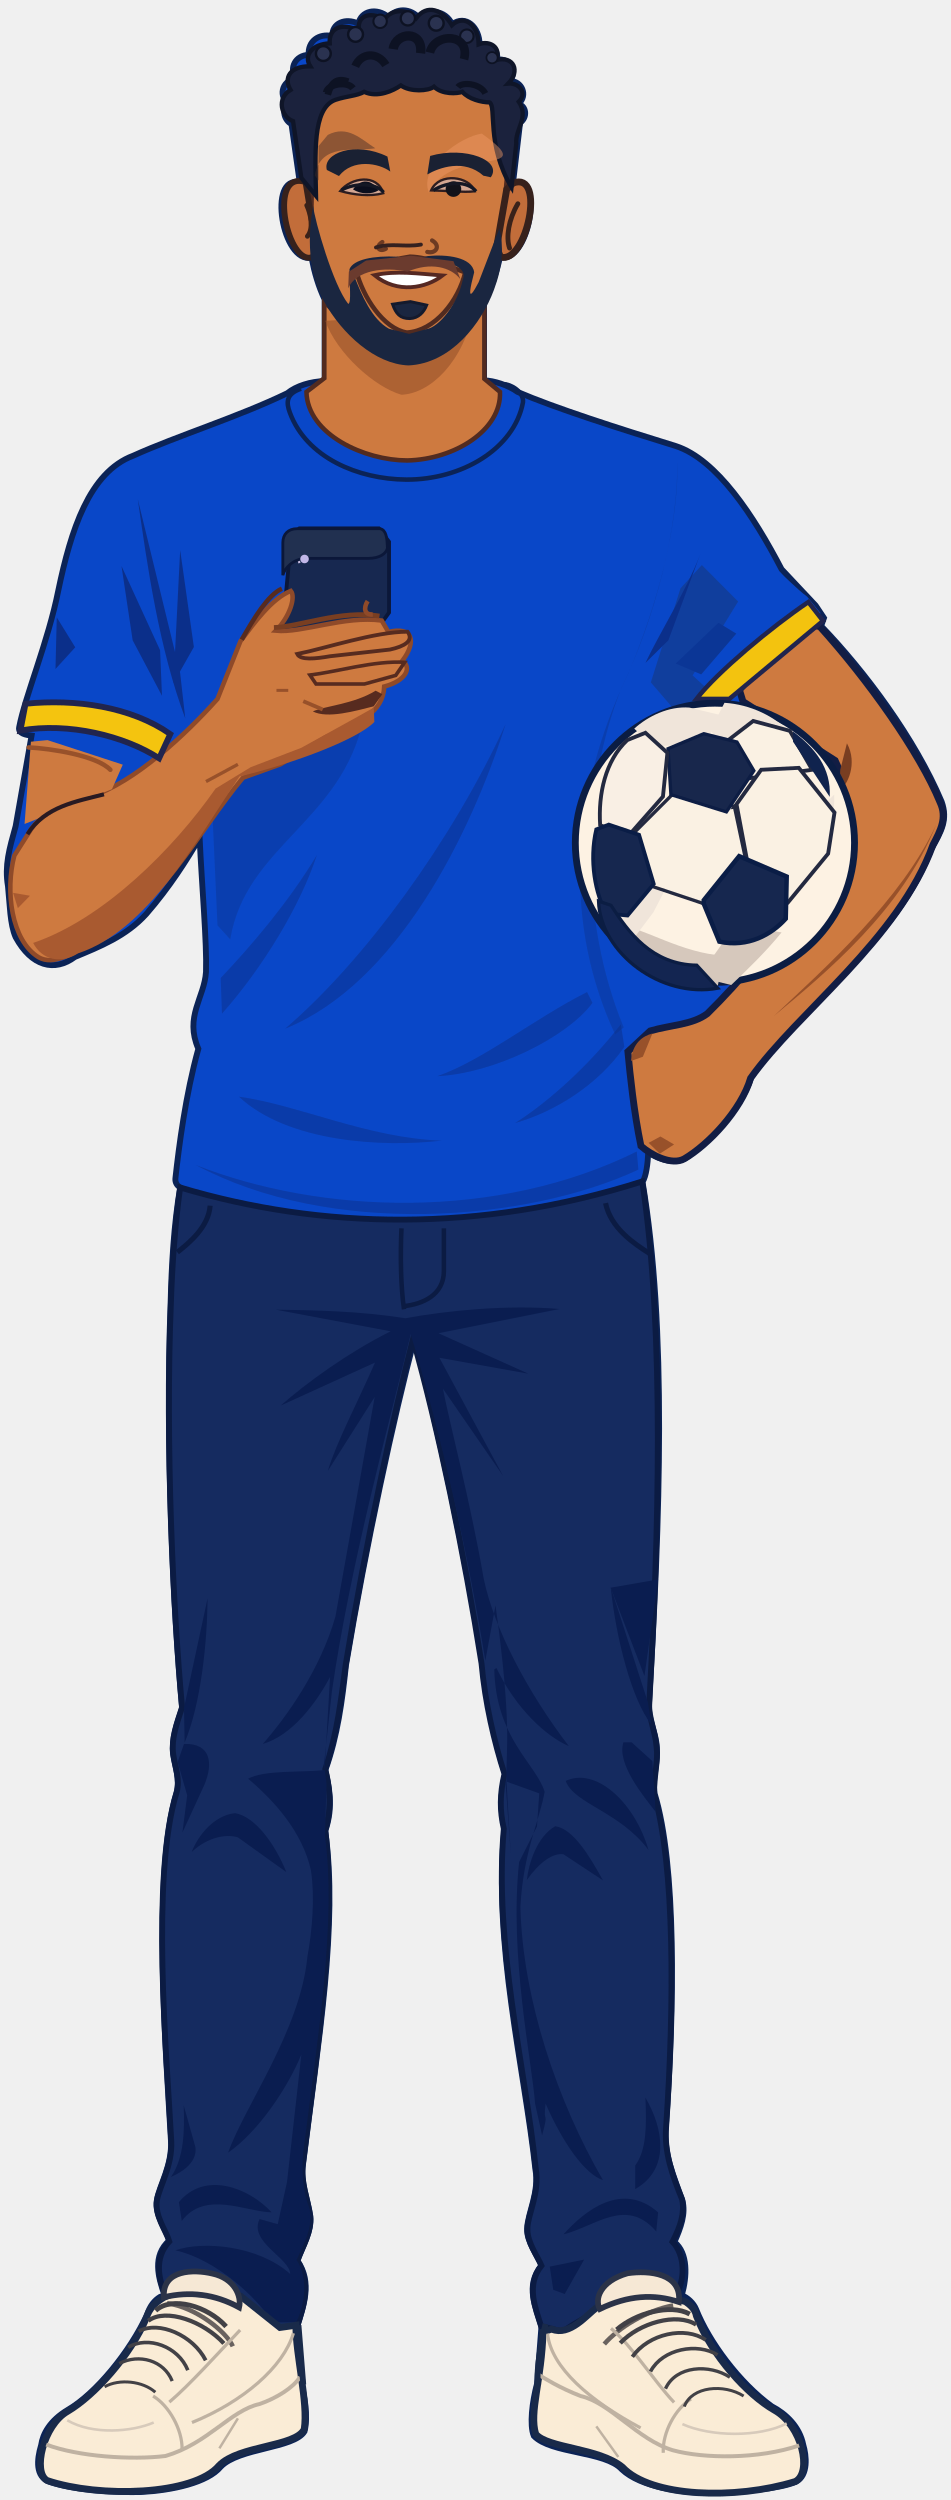
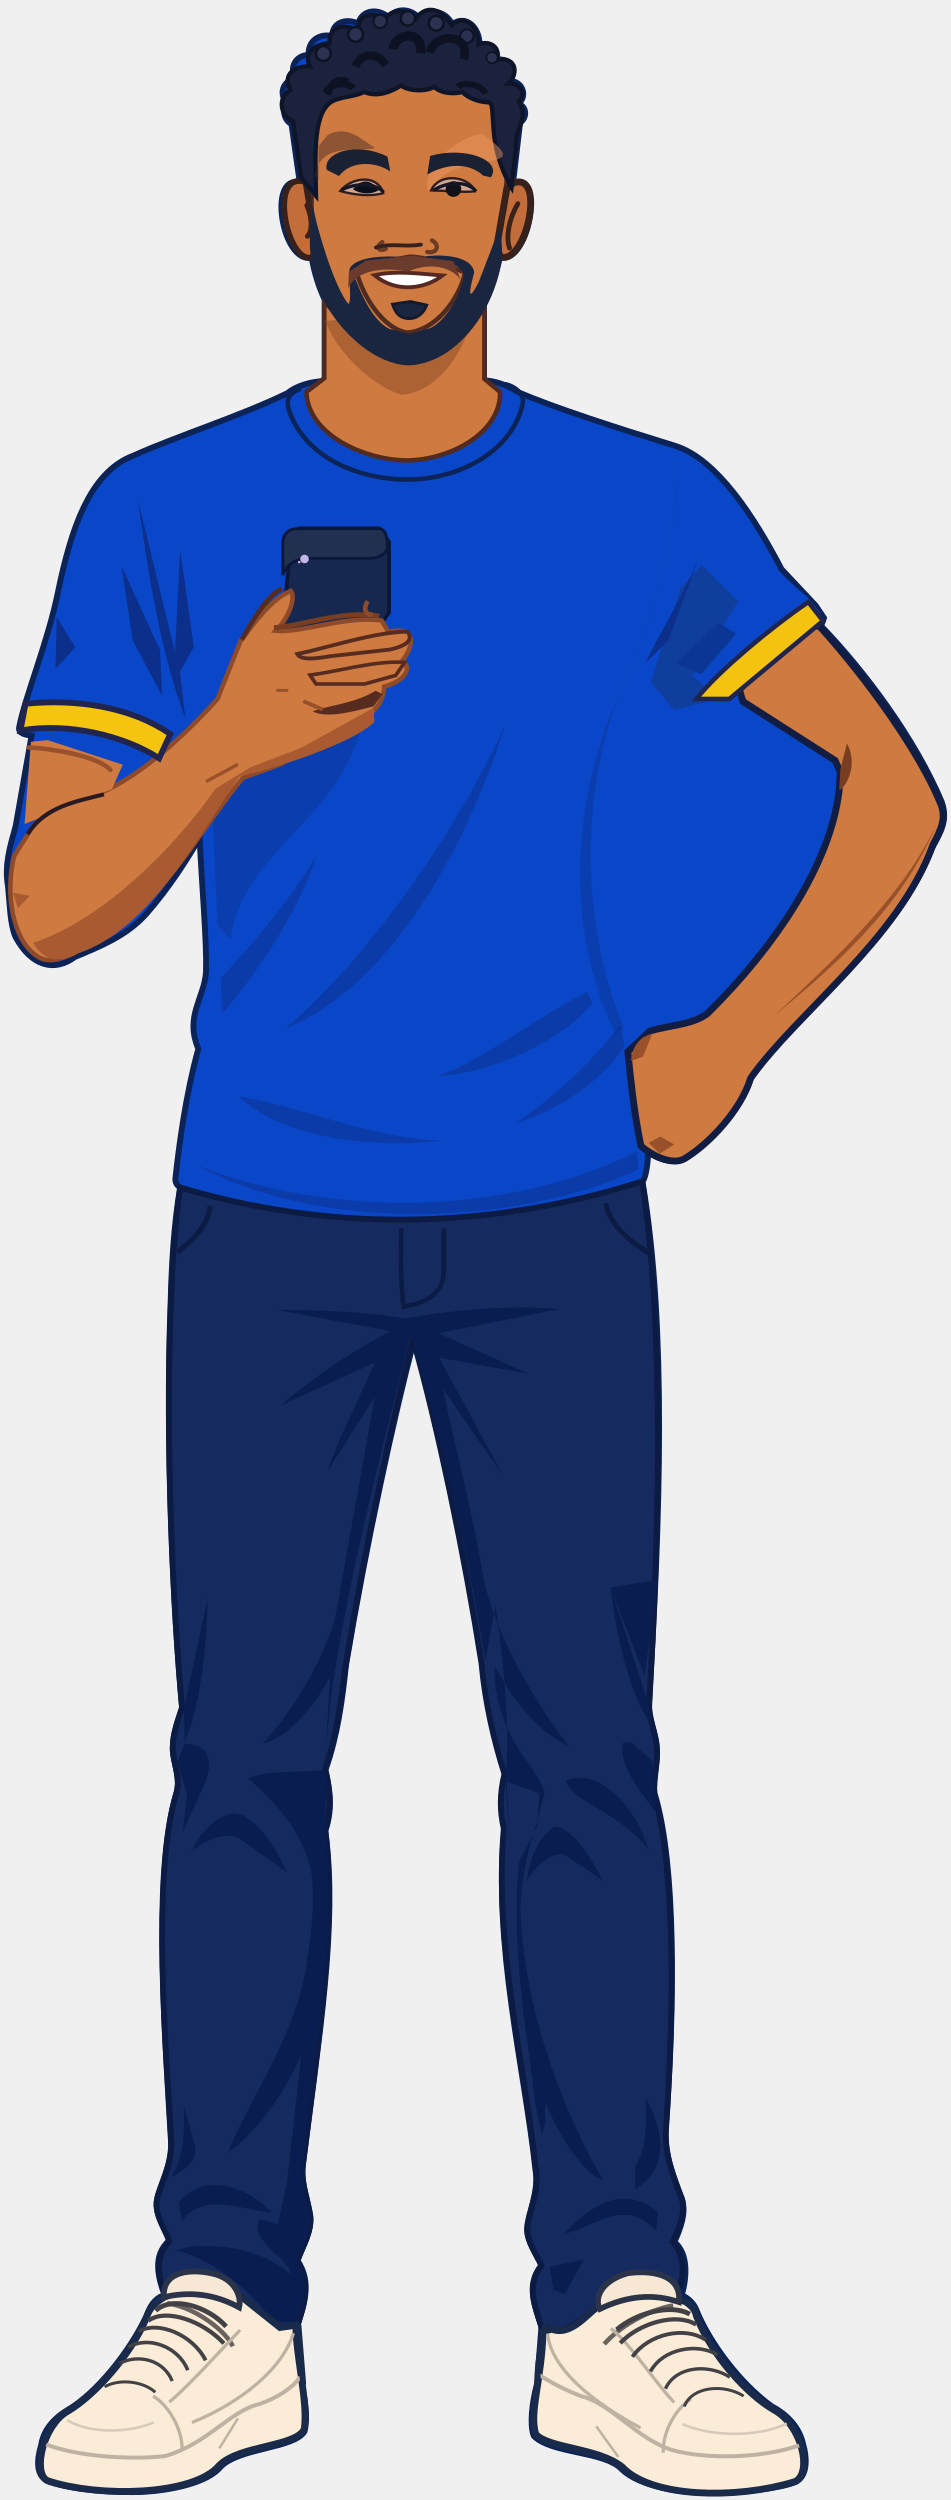
<svg xmlns="http://www.w3.org/2000/svg" width="298" height="784" fill="none" viewBox="25.1 0.8 29.8 78.4">
  <path d="m50.85 20.43 0.09-0.25-0.26-0.39-1.07-1.14c-0.87-1.67-2.03-3.44-3.31-3.86-1.85-0.57-3.81-1.2-4.97-1.7-0.29-0.21-0.75-0.36-1.05-0.36v-2.52c0.23-0.41 0.4-0.87 0.5-1.35 0.87 0.26 1.44-2.55 0.41-2.34l0.22-1.87c0.24-0.17 0.2-0.52-0.05-0.59 0.31-0.27 0.1-0.73-0.27-0.72 0.25-0.32 0-0.73-0.4-0.67 0.05-0.34-0.26-0.54-0.55-0.47 0-0.56-0.44-0.95-0.86-0.64-0.22-0.46-0.75-0.49-1.02-0.18-0.29-0.34-0.74-0.33-0.97-0.04-0.38-0.32-0.87-0.2-0.95 0.2-0.41-0.19-0.83-0.02-0.82 0.39-0.42-0.09-0.77 0.16-0.74 0.59-0.42 0.01-0.62 0.42-0.41 0.73-0.46 0.1-0.54 0.6-0.2 0.82-0.28 0.14-0.14 0.52 0.07 0.62l0.26 1.83c-1.02-0.25-0.55 2.56 0.37 2.36 0.09 0.47 0.22 0.91 0.41 1.31v2.56c-0.43 0.01-0.89 0.15-1.17 0.38-1.5 0.73-3.46 1.34-4.83 1.96-1.39 0.52-1.96 2.36-2.35 4.22-0.32 1.61-1.05 3.34-1.23 4.3-0.04 0.2 0.23 0.24 0.39 0.26l-0.5 2.84c-0.2 0.72-0.35 1.23-0.24 1.88 0.06 0.57 0.06 1.19 0.24 1.6 0.5 0.92 1.22 1.1 1.86 0.62 0.77-0.32 1.61-0.65 2.24-1.35 0.73-0.84 1.26-1.68 1.67-2.38 0.07 1.51 0.23 3.28 0.2 4.2-0.05 0.81-0.68 1.4-0.24 2.41-0.4 1.44-0.61 3.07-0.72 4.07-0.01 0.12 0.05 0.22 0.15 0.28-0.2 1.17-0.27 2.44-0.3 3.63-0.17 4.4 0.08 9.66 0.36 12.7-0.17 0.52-0.34 0.97-0.28 1.45 0.06 0.41 0.22 0.79 0.11 1.2-0.78 2.52-0.33 8.22-0.18 10.9 0.05 0.77-0.37 1.43-0.44 1.87-0.08 0.46 0.29 0.93 0.39 1.27-0.54 0.48-0.35 1.15-0.15 1.72l-0.14 0.05c-0.18 0.11-0.32 0.29-0.4 0.54-0.55 1.2-1.63 2.5-2.49 3-0.57 0.34-0.79 0.76-0.84 1.11-0.14 0.47-0.18 0.99 0.26 1.15 0.81 0.28 2.16 0.34 2.87 0.32 0.99-0.05 2.1-0.3 2.5-0.79 0.57-0.6 2.3-0.57 2.63-1.11 0.12-0.47 0-1.16-0.12-1.53l-0.11-1.77c0.2-0.64 0.48-1.37 0.01-2.05 0.15-0.46 0.45-0.9 0.4-1.39-0.07-0.54-0.31-1.07-0.23-1.62 0.48-3.89 1.11-7.54 0.7-10.47 0.27-0.78 0.11-1.43 0-1.9 0.39-1.09 0.53-2.18 0.65-3.3 0.63-3.78 1.51-7.82 2.14-10.21 0.73 2.63 1.61 6.86 2.16 10.21 0.12 1.18 0.38 2.44 0.69 3.42-0.14 0.61-0.16 1.11-0.02 1.7-0.37 3.64 0.62 7.47 0.97 10.69 0.13 0.71-0.24 1.36-0.26 1.86-0.02 0.4 0.32 0.83 0.45 1.15-0.52 0.65-0.18 1.3 0 1.92l-0.14 1.8c-0.15 0.56-0.24 1.29-0.1 1.63 0.55 0.57 2.23 0.47 2.76 1.05 0.59 0.56 1.89 0.74 2.78 0.74 0.93-0.04 2.12-0.11 2.68-0.35 0.4-0.2 0.33-0.83 0.23-1.16-0.11-0.56-0.53-0.97-0.99-1.21-1.02-0.74-1.97-2.03-2.37-3.04-0.08-0.2-0.27-0.37-0.45-0.44 0.17-0.59 0.2-1.32-0.23-1.67 0.2-0.45 0.36-0.89 0.25-1.3-0.25-0.72-0.59-1.44-0.52-2.29 0.28-3.76 0.33-8.25-0.35-10.47-0.07-0.54 0.11-1.01 0.07-1.44-0.02-0.47-0.28-0.91-0.25-1.34 0.35-5.83 0.57-11.82-0.2-16.4 0.12-0.2 0.16-0.57 0.18-0.93 0.37 0.25 0.86 0.38 1.22 0.15 0.92-0.69 1.72-1.6 2.02-2.53 1.65-2.28 4.57-4.31 5.62-7.1 0.34-0.6 0.54-0.95 0.34-1.52-0.84-1.99-2.41-4.09-3.78-5.51z" fill="#0947C8" stroke="#0B2356" stroke-width=".184" />
  <path d="m46.34 15.09c0.09 2.1-0.64 4.69-1.54 6.84-1.89 3.91-1.99 7.92-0.41 11.31l0.27-0.22c-1.39-3.38-1.34-7.48-0.06-10.67 1.02-2.11 1.79-4.95 1.74-7.26z" fill="#0B3696" opacity=".5" />
  <path d="m40.96 23.5c-1.69 3.68-4.45 7.45-6.92 9.56 3.51-1.41 5.83-6.11 6.92-9.56z" fill="#0B2F8A" opacity=".5" />
  <path d="m35.04 27.61c-0.88 1.47-2.06 2.85-3.02 3.86l0.04 1.12c1.26-1.42 2.45-3.36 2.98-4.98z" fill="#0B2F8A" opacity=".5" />
  <path d="m43.51 31.91c-1.65 0.83-3.28 2.15-4.7 2.64 1.78-0.08 4.09-1.23 4.87-2.3l-0.17-0.34z" fill="#0B2F8A" opacity=".5" />
  <path d="m44.57 32.92c-1 1.29-2.26 2.43-3.32 3.1 1.25-0.35 2.62-1.21 3.43-2.39l-0.11-0.71z" fill="#0B2F8A" opacity=".5" />
  <path d="m32.59 35.19c1.52 1.43 4.5 1.6 6.37 1.38-2.34-0.08-4.45-1.11-6.37-1.38z" fill="#0B2F8A" opacity=".5" />
  <path d="m31.23 37.33c4.22 2.27 10.38 1.79 13.89 0.15l-0.05-0.57c-4.39 2.18-9.91 1.97-13.84 0.42z" fill="#0B2F8A" opacity=".5" />
  <path d="m36.51 23.29c-0.66 3.27-3.7 4.02-4.19 6.97l-0.4-0.44-0.18-3.98 0.98-0.95 3.79-1.6z" fill="#0B3696" opacity=".5" />
  <path d="m30.75 38.04c-0.16 1.15-0.25 2.41-0.29 3.62-0.18 4.39 0.07 9.63 0.35 12.68-0.17 0.52-0.34 0.98-0.28 1.46 0.06 0.41 0.22 0.79 0.11 1.2-0.82 2.67-0.31 8.27-0.17 10.92 0.05 0.79-0.38 1.46-0.45 1.89-0.07 0.48 0.28 0.93 0.39 1.28-0.49 0.52-0.33 1.2-0.13 1.65l0.19 0.32c0.71-0.49 2.89 0.45 3.33 0.82l0.62-0.12c0.2-0.64 0.45-1.35 0-2.07 0.18-0.44 0.46-0.93 0.41-1.4-0.09-0.55-0.31-1.07-0.23-1.64 0.5-3.96 1.05-7.51 0.7-10.46 0.24-0.77 0.11-1.45 0-1.91 0.37-1.09 0.5-2.19 0.64-3.27 0.64-3.88 1.51-7.86 2.11-10.22 0.77 2.69 1.62 6.79 2.15 10.17 0.11 1.23 0.4 2.48 0.72 3.47-0.15 0.64-0.15 1.15-0.02 1.72-0.32 3.59 0.67 7.49 1 10.64 0.14 0.78-0.26 1.46-0.26 1.91-0.01 0.42 0.31 0.84 0.44 1.15-0.5 0.62-0.18 1.35-0.01 1.9l0.68 0.17c0.87-0.65 2.53-1.28 3.5-1.07 0.37-0.55 0.33-1.34-0.06-1.75 0.25-0.48 0.39-0.9 0.3-1.33-0.3-0.74-0.57-1.48-0.5-2.28 0.26-3.83 0.28-8.17-0.38-10.44-0.01-0.56 0.14-1.03 0.08-1.47-0.04-0.48-0.25-0.93-0.23-1.33 0.29-5.17 0.5-11.6-0.22-16.4-5.09 1.62-10.07 1.51-14.49 0.19z" fill="#152B60" stroke="#0B1B43" stroke-width=".184" />
  <path d="m31.69 38.61c-0.05 0.67-0.66 1.17-1.03 1.46" stroke="#0B1B43" stroke-width=".16" />
  <path d="m44.09 38.53c0.16 0.78 0.89 1.27 1.38 1.58" stroke="#0B1B43" stroke-width=".16" />
  <path d="m37.69 39.32c-0.04 0.9-0.02 1.85 0.08 2.54" stroke="#0B1B43" stroke-width=".143" />
  <path d="m39.02 39.32v1.34c0 0.76-0.68 1.04-1.25 1.1" stroke="#0B1B43" stroke-width=".143" />
  <path d="m33.74 41.87 3.61 0.68c-1.33 0.66-2.67 1.64-3.45 2.33l2.96-1.35c-0.55 1.26-1.23 2.54-1.48 3.4l1.47-2.32-1.23 6.88c-0.47 1.66-1.53 3.15-2.28 4 0.91-0.26 1.67-1.27 2.11-2.1l-0.17 2.92c-0.76 0.08-1.88-0.01-2.4 0.27 0.83 0.7 1.7 1.67 1.97 2.87 0.13 0.85 0.04 1.9-0.11 2.71-0.22 2.3-1.94 4.64-2.49 6.15 0.95-0.66 1.87-2.03 2.3-3.08l-0.45 4-0.29 1.32-0.57-0.16c-0.35 0.72 0.95 1.22 0.96 1.72-1.01-0.9-2.75-1.04-3.6-0.74 1.29 0.29 2.59 1.51 3.06 2.28l0.13-0.02h0.59c0.3-0.57 0.38-1.42 0.02-1.96 0.25-0.54 0.52-1.05 0.41-1.59-0.23-0.61-0.25-1.18-0.2-1.8 0.48-3.76 1.04-7.29 0.68-9.89l0.05-1.65-0.08-0.61 0.25-2.3c0.58-3.99 1.79-8.38 2.47-11.19 1 3.3 1.82 7.02 2.34 10.24l0.32-1.74c0.52 3.79 0.33 4.47 0.34 5.45l0.14 2.39-0.17-2.32 1.06 0.38-0.07 1.04-0.56 1.11c-0.32 2.91 0.41 6.32 0.5 7.58l0.22 1c0.23-0.87 0.02-0.28 0.11-1 0.55 1.25 1.23 2.21 1.8 2.4-1.42-2.45-2.52-5.67-2.59-8.57 0.09-1.73 0.6-2.7 0.76-3.61-0.27-0.88-1.53-1.67-1.58-3.84l0.07-0.04c0.6 1.26 1.55 2.14 2.27 2.45-1.31-1.71-2.35-3.71-2.67-5.25-0.42-2.43-1.07-4.87-1.28-5.96l1.89 2.74-2-3.71 2.79 0.5-2.82-1.27 3.8-0.76c-1.64-0.14-3.54 0.05-4.84 0.29-1.46-0.23-2.84-0.25-4.07-0.27z" fill="#0A1D50" />
  <path d="m31.61 50.92-0.74 3.44 0.02 1.09c0.51-1.21 0.71-3.14 0.72-4.53z" fill="#0A1D50" />
  <path d="m30.87 55.49c0.85-0.03 0.92 0.62 0.64 1.28l-0.69 1.5 0.15-1.17-0.3-1.04 0.2-0.57z" fill="#0A1D50" />
  <path d="m30.86 66.82 0.37 1.32c0.06 0.48-0.44 0.79-0.77 0.93 0.42-0.6 0.43-1.49 0.4-2.25z" fill="#0A1D50" />
  <path d="m30.71 69.86c0.8-0.98 2.18-0.47 2.91 0.32-0.83-0.02-2.09-0.7-2.82 0.27l-0.09-0.59z" fill="#0A1D50" />
  <path d="m45.34 66.58c0.04 0.93 0.03 1.65-0.32 2.13v0.74c1.09-0.62 0.9-1.88 0.32-2.87z" fill="#0A1D50" />
  <path d="m45.74 70.18c-1.13-0.99-2.3-0.06-2.97 0.69 0.98-0.24 1.97-1.19 2.91-0.09l0.06-0.6z" fill="#0A1D50" />
  <path d="m42.34 71.88 1.08-0.22-0.61 1.08-0.36-0.13-0.11-0.73z" fill="#0A1D50" />
  <path d="m45.74 50.33-1.49 0.26 1.06 2.77 0.43-3.03z" fill="#0A1D50" />
  <path d="m44.25 50.56c0.17 1.66 0.68 3.57 1.27 4.31l-0.1-0.68-1.17-3.63z" fill="#0A1D50" />
  <path d="m44.65 55.44c-0.22 0.67 0.64 1.7 1.01 2.18l-0.1-1.59-0.65-0.59h-0.26z" fill="#0A1D50" />
  <path d="m42.84 56.65c0.26 0.72 1.7 0.96 2.6 2.17-0.45-1.54-1.68-2.61-2.6-2.17z" fill="#0A1D50" />
  <path d="m42.51 58.07c-0.57 0.33-0.83 1.16-0.89 1.69 0.4-0.57 0.83-0.86 1.15-0.81l1.24 0.82c-0.42-0.76-0.93-1.62-1.5-1.7z" fill="#0A1D50" />
  <path d="m32.47 57.66c-0.66 0.07-1.16 0.7-1.36 1.22 0.51-0.48 1.1-0.57 1.45-0.46l1.52 1.09c-0.37-0.92-1-1.75-1.61-1.85z" fill="#0A1D50" />
  <path d="m30.25 72.84c-0.28 0.17-0.48 0.36-0.56 0.65-0.5 1.18-1.62 2.43-2.47 2.93-0.76 0.43-1.11 1.91-0.64 2.17 1.63 0.55 4.6 0.47 5.39-0.47 0.62-0.64 2.4-0.58 2.67-1.14 0.13-0.85-0.27-2.32-0.26-3.26l-0.5 0.07-1.23-0.98-2.03-0.12-0.37 0.15z" fill="#FAECD6" stroke="#192A4A" stroke-width=".215" />
  <path d="m26.55 77.46c0.99 0.38 2.69 0.49 3.74 0.36 1.33-0.39 2.04-1.43 2.95-1.63 0.52-0.18 1.06-0.51 1.27-0.85" stroke="#BFB2A2" stroke-width=".125" />
  <path d="m30.81 77.61c0.01-0.62-0.41-1.37-0.91-1.67" stroke="#BFB2A2" stroke-width=".102" />
  <path d="m32.56 76.64-0.58 0.94" stroke="#BFB2A2" stroke-width=".078" />
  <path d="m34.3 73.97c-0.31 1.06-1.58 2.15-3.18 2.8" stroke="#BFB2A2" stroke-width=".102" />
  <path d="m30.34 73.03c0.92 0.13 1.87 0.91 2.06 1.35" stroke="#69625F" stroke-width=".143" />
  <path d="m32.63 73.87c-0.66 0.69-1.57 1.71-2.22 2.26" stroke="#BFB2A2" stroke-width=".102" />
  <path d="m30.24 72.84c-0.06-0.87 0.94-0.88 1.52-0.74 0.7 0.15 0.92 0.71 0.84 1.06-0.77-0.42-1.55-0.51-2.36-0.32z" fill="#F6E8D5" stroke="#2B3348" stroke-width=".18" />
  <path d="m29.98 73.26c0.51-0.47 1.64-0.14 2.21 0.5" stroke="#424146" stroke-width=".152" />
  <path d="m29.75 73.58c0.56-0.42 1.75 0.03 2.37 0.71" stroke="#424146" stroke-width=".133" />
  <path d="m29.45 73.91c0.63-0.35 1.71 0.13 2.1 0.91" stroke="#424146" stroke-width=".121" />
  <path d="m29.12 74.41c0.62-0.37 1.57-0.03 1.87 0.72" stroke="#424146" stroke-width=".113" />
  <path d="m28.84 74.92c0.62-0.32 1.4-0.1 1.66 0.55" stroke="#424146" stroke-width=".105" />
  <path d="m28.38 75.65c0.46-0.26 1.2-0.18 1.59 0.17" stroke="#424146" stroke-width=".094" />
  <path d="m27.21 76.7c0.8 0.47 2.04 0.36 2.71 0.07" stroke="#D7CABB" stroke-width=".082" />
  <path d="m46.6 72.98c0.16 0.12 0.3 0.23 0.34 0.45 0.48 1.25 1.6 2.47 2.44 2.95 0.87 0.48 1.2 1.96 0.66 2.24-1.88 0.58-4.53 0.5-5.42-0.45-0.74-0.61-2.35-0.59-2.72-1.04-0.21-0.68 0.19-1.7 0.23-3.2l0.27-0.09c0.57 0.24 1.11-0.46 1.42-0.68l1.44-0.57 1.34 0.39z" fill="#FAECD6" stroke="#192A4A" stroke-width=".215" />
  <path d="m50.16 77.49c-1.26 0.43-2.97 0.42-3.96 0.15-1.11-0.33-1.96-1.49-2.89-1.7-0.67-0.26-1.14-0.56-1.34-0.68" stroke="#BFB2A2" stroke-width=".125" />
  <path d="m45.9 77.72c-0.03-0.65 0.39-1.39 0.87-1.69" stroke="#BFB2A2" stroke-width=".102" />
  <path d="m43.8 76.89 0.69 0.96" stroke="#BFB2A2" stroke-width=".078" />
  <path d="m42.27 73.98c0.11 1.07 1.33 2.11 2.92 2.96" stroke="#BFB2A2" stroke-width=".102" />
  <path d="m46.21 73.1c-0.83 0.15-1.72 0.7-2.16 1.21" stroke="#69625F" stroke-width=".143" />
  <path d="m44.26 73.82c0.64 0.52 1.34 1.64 1.98 2.32" stroke="#BFB2A2" stroke-width=".102" />
  <path d="m46.39 72.99c0.1-0.9-0.93-1-1.61-0.9-0.87 0.25-1.04 0.82-0.87 1.12 0.89-0.43 1.69-0.48 2.48-0.22z" fill="#F6E8D5" stroke="#2B3348" stroke-width=".18" />
  <path d="m46.73 73.37c-0.61-0.34-1.71-0.02-2.29 0.49" stroke="#424146" stroke-width=".152" />
  <path d="m46.93 73.7c-0.61-0.39-1.79-0.05-2.38 0.58" stroke="#424146" stroke-width=".133" />
  <path d="m47.23 74.18c-0.64-0.44-1.79-0.2-2.3 0.53" stroke="#424146" stroke-width=".121" />
  <path d="m47.6 74.65c-0.62-0.39-1.72-0.2-2.1 0.52" stroke="#424146" stroke-width=".113" />
  <path d="m47.99 75.35c-0.64-0.42-1.69-0.37-2.02 0.36" stroke="#424146" stroke-width=".105" />
  <path d="m48.42 75.94c-0.61-0.39-1.63-0.31-1.86 0.33" stroke="#424146" stroke-width=".094" />
  <path d="m49.77 76.8c-0.86 0.44-2.38 0.42-3.27 0.02" stroke="#D7CABB" stroke-width=".082" />
  <path d="m50.81 20.45c1.5 1.66 3.12 3.93 3.77 5.51 0.23 0.49 0.01 0.89-0.22 1.33-1.07 2.96-4.25 5.25-5.72 7.32-0.3 1.01-1.33 2.09-2.08 2.53-0.39 0.22-1.03-0.11-1.36-0.4-0.22-1.06-0.34-2.22-0.41-2.96l0.7-0.65c0.65-0.19 1.32-0.19 1.79-0.54 2.16-2.13 3.85-4.69 4.13-6.96l0.04-0.62-0.16-0.36-2.89-1.85-0.11-0.36 1.27-1.6 0.95-0.45 0.3 0.06z" fill="#CE7A40" stroke="#121D44" stroke-width=".215" />
  <path d="m54.46 26.66c-1.08 2.69-3.44 4.63-5.1 6.01 1.6-1.5 4.02-3.66 5.1-6.01z" fill="#98512A" />
  <path d="m51.66 24.11c0.35 0.63 0.01 1.35-0.24 1.47l0.03-0.64 0.21-0.83z" fill="#793E21" />
  <path d="m44.89 34.07c0.04-0.56 0.37-0.78 0.67-0.86l-0.3 0.73-0.37 0.13z" fill="#98512A" />
  <path d="m45.44 36.64 0.37-0.2 0.43 0.25-0.45 0.29-0.35-0.34z" fill="#98512A" />
  <path d="m46.25 23.06-0.74-0.86 0.93-2.95 0.67-0.73 1.79 1.8-1.79 1.49 0.43 0.94-1.29 0.31z" fill="#103E9D" />
  <path d="m50.41 19.51c-0.73-0.54-1.27-1.52-1.87-0.32l-1.72 2.79 0.79 0.73 3.09-2.33 0.13-0.36-0.42-0.51z" fill="#0947C8" />
  <path d="m50.45 19.68c-1.17 0.79-2.86 2.2-3.51 3.04h1.03l2.94-2.45-0.46-0.59z" fill="#F3C30F" stroke="#21254E" stroke-width=".143" />
-   <circle cx="47.52" cy="27.23" r="4.378" fill="#FDF2E3" stroke="#0B1D43" stroke-width=".215" />
-   <path d="m47.82 22.84-0.45 0.88 1.37 1.18 1.15-0.07 0.1-0.94c-0.56-0.64-1.38-1-2.17-1.05z" fill="#F0E5DA" />
-   <path d="m51.26 25.72-1.12 1.09-0.35 1.31h0.65c0.54-0.71 0.85-1.48 0.82-2.4z" fill="#F0E5DA" />
-   <path d="m49.61 30.04-0.7-0.11-1.12 0.4-0.78 1.11 1.02 0.25c0.52-0.49 1.14-1.1 1.58-1.65z" fill="#D6C8BC" />
-   <path d="m44.35 29.74c-0.16 0.37 0.09 0.76 0.54 1.1 0.67 0.72 1.73 1.06 2.72 0.87l0.2-0.94c-1.32-0.07-2.49-0.86-3.46-1.03z" fill="#D6C8BC" />
-   <path d="m44.99 23.65 0.6 0.56 1.62-0.1 0.47-0.89-0.96-0.23c-0.65-0.05-1.3 0.27-1.73 0.66z" fill="#F0E5DA" />
-   <path d="m43.67 27.49 1.41-0.51 1.08 1.33-0.57 1.1-0.58 0.77-0.63-0.32c-0.5-0.84-0.79-1.58-0.71-2.37z" fill="#F0E5DA" />
-   <path d="m46.15 25.75-1.18 1.18 0.56 1.66 1.76 0.59 1.25-1.16-0.41-1.93-1.75-0.43-0.23 0.09z" fill="#FAF1E3" stroke="#232940" stroke-width=".105" />
-   <path d="m48.3 24.68 0.26 0.53 2.01-0.27-0.7-1.22-1.15-0.31-0.82 0.63 0.4 0.64z" fill="#FAF1E3" stroke="#232940" stroke-width=".121" />
-   <path d="m48.21 26.09 0.38 2.02 1.23 0.98 1.25-1.52 0.2-1.29-1.12-1.4-1.18 0.06-0.83 1.16 0.07-0.01z" fill="#FAF1E3" stroke="#232940" stroke-width=".121" />
-   <path d="m47.17 23.81-1.12 0.47 0.09 1.44 1.74 0.54 0.86-1.29-0.53-0.9-1.04-0.26z" fill="#18274C" stroke="#0D1D44" stroke-width=".105" />
-   <path d="m44.77 24.01c-0.69 0.65-0.91 1.69-0.85 2.66l0.8 0.44 1.17-1.33 0.14-1.37-0.69-0.63-0.57 0.23z" fill="#F9EFE4" stroke="#232940" stroke-width=".121" />
-   <path d="m43.8 26.81c-0.23 0.98-0.03 2.03 0.32 2.64l0.66 0.06 0.82-0.99-0.46-1.54-0.95-0.32-0.39 0.15z" fill="#16274F" stroke="#0A1D46" stroke-width=".121" />
-   <path d="m47.17 29.14 0.49 1.19c0.9 0.19 1.63-0.22 2.08-0.72l0.03-1.32-1.49-0.64-1.11 1.38v0.11z" fill="#16274F" stroke="#0A1D46" stroke-width=".143" />
-   <path d="m43.87 29.06c0.06 1.63 1.97 3.06 3.74 2.73l-0.66-0.72c-1.41-0.02-2.15-1.04-2.69-1.88l-0.39-0.13z" fill="#132551" stroke="#0B1D43" stroke-width=".105" />
-   <path d="m49.97 24.06 0.49 0.73 0.66 1c0.05-0.91-0.47-1.54-1.15-2.05v0.32z" fill="#10234E" />
  <path d="m35.27 10.25v2.41l-0.56 0.43c0.03 1.34 1.83 2.15 3.16 2.15 1.48-0.03 2.96-0.95 2.91-2.15l-0.49-0.41v-2.41c-1.35 1.86-3.24 1.94-5.02-0.02z" fill="#CE7A40" stroke="#522B20" stroke-width=".143" />
  <path d="m35.3 10.86c0.36 1.02 1.55 2.08 2.39 2.32 0.89-0.04 1.95-0.99 2.3-2.77-1.25 0.43-3.12 0.35-4.69 0.45z" fill="#98512A" opacity=".6" />
  <path d="m37.86 2.17c-2.45 0.01-3.02 1.48-2.95 2.98l-0.03 1.44c-0.02 0.89-0.05 1.97 0.13 2.75 0.48 1.19 1.69 2.7 2.9 2.75 1.29-0.03 2.32-1.35 2.69-2.51 0.24-0.99 0.3-2.19 0.4-3.24 0.29-2.76-0.57-4.18-3.14-4.17z" fill="#CE7A40" stroke="#522B20" stroke-width=".143" />
  <path d="m34.68 6.51c-1.17-0.39-0.6 2.48 0.15 2.37l0.23-0.08-0.38-2.29z" fill="#C26D3A" stroke="#37211C" stroke-width=".184" />
  <path d="m41.19 6.54c1.06-0.39 0.41 2.57-0.39 2.32l-0.13-0.29 0.32-1.83 0.2-0.2z" fill="#C26D3A" stroke="#37211C" stroke-width=".215" />
  <path d="m34.72 7.24c0.13 0.28 0.22 0.74 0.02 0.97" stroke="#3A221A" stroke-linecap="round" stroke-width=".152" />
  <path d="m41.34 7.19c-0.29 0.49-0.38 1.05-0.26 1.39" stroke="#3A221A" stroke-linecap="round" stroke-width=".152" />
  <path d="m36.27 9.29c0.21 0.82 0.85 1.82 1.59 1.94 0.87-0.05 1.62-0.99 1.83-1.89-0.57-0.19-1.1-0.47-1.73-0.49-0.69 0.11-1.16 0.27-1.69 0.44z" fill="#CE7A40" stroke="#522B20" stroke-width=".143" />
  <path d="m36.84 9.43c0.72 0.59 1.62 0.41 2.14 0.01-0.78-0.06-1.45-0.16-2.14-0.01z" fill="#fff" stroke="#552822" stroke-width=".121" />
  <path d="m37.41 10.34c0.11 0.3 0.23 0.45 0.54 0.45 0.28-0.01 0.45-0.21 0.53-0.42l-0.51-0.11-0.56 0.08z" fill="#1A2640" stroke="#141A2D" stroke-width=".094" />
  <path d="m40.76 7.96-0.65 1.69c-0.12 0.23-0.44 0.83-0.14-0.31-0.06-0.48-0.88-0.57-1.46-0.51l-0.48 0.14-0.46-0.12c-0.76-0.04-1.39 0.09-1.51 0.39-0.01 0.44 0.07 1.07-0.04 1.09-0.47-0.58-1.05-2.61-1.1-3.07-0.23 1.22-0.06 2.31 0.35 3.01 0.56 1 1.59 1.95 2.64 1.99 1.33-0.06 2.29-1.31 2.68-2.37 0.28-0.74 0.31-1.38 0.17-1.93zm-1.15 1.62c-0.15 0.74-0.74 1.48-1.13 1.54l-0.55 0.15-0.63-0.16c-0.54-0.29-0.86-1.07-1.08-1.62-0.06-0.29 0.33-0.36 0.77-0.34l1.04-0.14c0.86-0.08 1.78 0.06 1.58 0.57z" fill="#1A2640" />
  <path d="m41.37 3.99c0.28-0.27 0.01-0.6-0.33-0.57 0.38-0.39 0.18-0.87-0.37-0.74 0.15-0.41-0.22-0.62-0.56-0.49 0-0.58-0.44-0.97-0.84-0.6-0.3-0.5-0.78-0.67-1.12-0.22-0.31-0.31-0.79-0.28-0.99 0.04-0.48-0.28-0.88-0.1-0.8 0.35-0.57-0.27-0.95-0.07-0.92 0.4-0.54 0.02-0.83 0.37-0.61 0.72-0.65-0.01-0.84 0.37-0.62 0.74-0.44 0.26-0.3 0.84 0.08 0.98l0.26 1.78 0.46 0.56c-0.02-1.26-0.13-2.75 0.61-3.01 0.36-0.12 0.67-0.12 0.9-0.25 0.42 0.2 0.92-0.04 1.15-0.2 0.3 0.21 0.86 0.18 1.04 0.04 0.26 0.25 0.73 0.22 0.89 0.16 0.2 0.23 0.6 0.33 0.85 0.33 0.23 0.12-0.11 1.33 0.69 2.66l0.15-1.36c-0.04-0.47 0.41-0.82 0.08-1.32z" fill="#1B223D" stroke="#0F1528" stroke-width=".137" />
  <circle cx="35.24" cy="2.479" r=".233" fill="#2A3250" stroke="#0D1223" stroke-width=".078" />
  <circle cx="36.25" cy="1.878" r=".233" fill="#2A3250" stroke="#0D1223" stroke-width=".078" />
  <circle cx="37.02" cy="1.468" r=".211" fill="#2A3250" stroke="#0D1223" stroke-width=".066" />
  <circle cx="37.89" cy="1.375" r=".224" fill="#2A3250" stroke="#0D1223" stroke-width=".073" />
  <circle cx="38.78" cy="1.528" r=".233" fill="#2A3250" stroke="#0D1223" stroke-width=".078" />
  <circle cx="39.74" cy="1.935" r=".211" fill="#2A3250" stroke="#0D1223" stroke-width=".066" />
  <circle cx="40.53" cy="2.609" r=".176" fill="#2A3250" stroke="#0D1223" stroke-width=".056" />
  <path d="m35.38 3.77c0.1-0.39 0.29-0.54 0.64-0.41" stroke="#0D1223" stroke-width=".207" />
  <path d="m36.24 2.88c0.19-0.44 0.71-0.46 0.96-0.04" stroke="#0D1223" stroke-width=".258" />
  <path d="m37.43 2.34c0.08-0.54 0.95-0.61 0.86 0.13" stroke="#0D1223" stroke-width=".293" />
  <path d="m38.58 2.45c0.15-0.64 1.29-0.62 1.07 0.21" stroke="#0D1223" stroke-width=".273" />
  <path d="m35.33 3.7c0.05-0.27 0.66-0.37 0.84-0.13" stroke="#0D1223" stroke-width=".211" />
  <path d="m39.46 3.53c0.13-0.17 0.7-0.12 0.86 0.2" stroke="#0D1223" stroke-width=".195" />
  <path d="m35.38 5.03c0.62-0.32 1.04 0.13 1.49 0.42-0.67 0.11-1.71-0.18-1.9 0.85l0.12 0.16v-1.08l0.29-0.35z" fill="#3F2827" fill-opacity=".45" />
  <path d="m40.21 4.99c-0.66 0.09-1.99 1.02-1.66 1.85 0.73-1.52 3.6-0.46 1.66-1.85z" fill="#F09966" fill-opacity=".45" />
  <path d="m35.73 6.32c0.43-0.55 1.25-0.41 1.61-0.14l-0.09-0.47c-1.01-0.5-2.05-0.1-1.9 0.42l0.38 0.19z" fill="#1A2133" />
  <path d="m40.26 6.31c-0.61-0.54-1.39-0.25-1.76-0.04l0.09-0.58c1.11-0.32 2.28 0.15 1.9 0.67l-0.23-0.05z" fill="#1A2133" />
  <path d="m35.77 6.79c0.42 0.12 0.93 0.18 1.35 0.07-0.19-0.63-1.02-0.49-1.35-0.07z" fill="#D3A692" stroke="#2D1D20" stroke-width=".074" />
  <path d="m36.17 6.74c0.25 0.16 0.59 0.16 0.8 0.03-0.21-0.35-0.56-0.38-0.8-0.03z" fill="#0B0E1D" />
  <path d="m39.99 6.8c-0.37 0.04-0.88-0.02-1.37-0.03 0.26-0.58 1.21-0.44 1.37 0.03z" fill="#D3A692" stroke="#2D1D20" stroke-width=".074" />
  <circle cx="39.32" cy="6.729" r=".245" fill="#11121A" />
  <path d="m35.81 6.76c0.44-0.24 1.08-0.22 1.32 0.07" stroke="#141724" stroke-width=".105" />
  <path d="m38.69 6.77c0.47-0.3 1.08-0.29 1.34 0.03" stroke="#141724" stroke-width=".105" />
  <path d="m37.09 8.39c-0.24 0.15-0.1 0.33 0.11 0.21" stroke="#6D3A22" stroke-linecap="round" stroke-width=".133" />
  <path d="m38.65 8.34c0.28 0.16 0.13 0.43-0.15 0.36" stroke="#6D3A22" stroke-linecap="round" stroke-width=".133" />
  <path d="m36.89 8.56c0.49-0.15 0.9 0 1.41-0.09" stroke="#342120" stroke-linecap="round" stroke-width=".121" />
  <path d="m36.02 9.84c0.25-0.57 1.13-0.68 1.86-0.52 0.72-0.31 1.36-0.15 1.66 0.24l-0.22-0.57-1.33-0.17-1.41 0.15-0.54 0.35-0.02 0.52z" fill="#6B3B2E" />
  <path d="m34.49 17.37-0.25 0.24-0.27 2.84 0.22 0.41 2.75-0.35 0.36-0.5v-2.22l-0.32-0.42h-2.49z" fill="#172850" stroke="#0B1739" stroke-width=".121" />
  <circle cx="34.72" cy="18.01" r=".103" fill="#7D8DB9" />
  <path d="m34.39 18.04 0.1 0.42" stroke="#C7BCE0" stroke-width=".07" />
  <path d="m37.07 20.26c-1.17-0.16-2.5 0.4-3.32 0.32 0.44-0.44 0.63-1.06 0.47-1.25-0.61 0.25-1.15 1.01-1.58 1.58l-0.72 1.81c-1.02 1.14-2.6 2.61-3.97 3.06-0.76 0.16-1.6 0.53-1.93 1.11l-0.47 0.74c-0.29 1.1-0.1 2.66 0.76 3.19 0.48 0.27 1.06-0.13 1.55-0.38 2.18-1 3.45-3.56 4.86-5.25l1.17-0.42 1.44-0.86c1-0.39 1.79-0.77 1.82-1.58 0.67-0.18 0.88-0.58 0.57-0.81 0.46-0.61 0.32-1.09-0.44-0.9l-0.21-0.36z" fill="#CE7A40" stroke="#8F4A29" stroke-width=".143" />
  <path d="m36.36 23.25-1.81 1-1.59 0.61-1.1 0.67c-1.31 1.88-3.51 4.09-5.72 4.84 0.28 0.55 0.89 0.66 1.4 0.33 2.2-0.73 3.65-3.44 5.07-5.55 1.79-0.43 3.74-1.19 4.23-1.71l-0.02-0.45-0.46 0.26z" fill="#A95A30" />
  <path d="m26.07 24.06 0.52-0.05 2.36 0.77-0.34 0.77-2.74 1.09 0.2-2.58z" fill="#CE7A40" />
  <path d="m26 24.24c0.67 0.03 2.13 0.25 2.56 0.7" stroke="#98512A" stroke-linecap="round" stroke-width=".143" />
  <path d="m26.04 28.89-0.53-0.09 0.15 0.48 0.38-0.39z" fill="#A95A30" />
  <path d="m25.9 22.87-0.16 0.84c1.51-0.27 3.27 0.17 4.35 0.87l0.35-0.76c-1.23-0.86-2.98-1.11-4.54-0.95z" fill="#F4C40F" stroke="#21254E" stroke-width=".184" />
  <path d="m29.42 16.45 1.33 5.46 0.16 1.42c-0.83-2.22-1.19-4.79-1.49-6.88z" fill="#0B2F8A" />
  <path d="m28.91 18.55 0.35 2.33 0.92 1.74-0.06-1.43-1.21-2.64z" fill="#0B2F8A" />
  <path d="m26.88 20.16-0.04 1.62 0.62-0.68-0.58-0.94z" fill="#0B2F8A" />
  <path d="m30.75 18.05-0.21 4.17 0.64-1.13-0.43-3.04z" fill="#0B2F8A" />
  <path d="m47.06 18.18c-0.43 1.13-1.25 2.42-1.72 3.41l0.72-0.71 1-2.7z" fill="#0B2F8A" />
  <path d="m47.63 20.33-1.34 1.28 0.8 0.34 1.1-1.28-0.56-0.34z" fill="#0B3696" />
  <path d="m34.54 12.99c-0.47 0.16-0.47 0.43-0.35 0.75 0.52 1.41 2.14 2.09 3.65 2.1 1.72 0.01 3.38-0.95 3.66-2.42 0.04-0.32-0.38-0.58-0.62-0.57" stroke="#0B2356" stroke-width=".143" />
  <path d="m37.02 17.38h-2.6c-0.28 0-0.45 0.17-0.45 0.44v1.02c0.05-0.22 0.32-0.51 0.71-0.53h1.98c0.33 0 0.55-0.14 0.59-0.32-0.01-0.33-0.04-0.57-0.23-0.61z" fill="#213050" stroke="#0B1739" stroke-width=".09" />
  <circle cx="34.65" cy="18.33" r=".134" fill="#C1B7E8" />
  <path d="m37 20.12c-1.21-0.2-2.51 0.34-3.31 0.36" stroke="#793E21" stroke-width=".152" />
  <path d="m37.88 20.61c-1.02 0-2.56 0.52-3.46 0.7 0.1 0.2 0.57 0.15 1.03 0.07l1.88-0.21c0.46-0.1 0.76-0.28 0.55-0.56z" fill="#CE7A40" stroke="#572B1F" stroke-width=".121" />
  <path d="m37.79 21.57c-0.94-0.06-2.14 0.3-2.97 0.4l0.19 0.28h1.52l0.98-0.27 0.28-0.41z" fill="#CE7A40" stroke="#572B1F" stroke-width=".113" />
  <path d="m36.88 22.46c-0.68 0.42-1.6 0.48-1.97 0.65 0.46 0.24 1.35-0.02 1.91-0.16l0.27-0.38-0.21-0.11z" fill="#572B1F" />
  <path d="m25.96 26.96c0.54-0.87 1.55-1.03 2.4-1.25" stroke="#291A22" stroke-width=".129" />
  <path d="m32.68 20.86c0.39-0.68 0.82-1.4 1.26-1.6" stroke="#572B1F" stroke-width=".143" />
  <path d="m34.61 22.79 0.61 0.26" stroke="#98512A" stroke-width=".121" />
  <path d="m31.56 25.31 1-0.54" stroke="#98512A" stroke-width=".105" />
  <path d="m33.77 22.45h0.37" stroke="#98512A" stroke-width=".094" />
  <path d="m36.63 19.65c-0.14 0.22-0.1 0.44 0.16 0.42" stroke="#8F4A29" stroke-width=".143" />
  <path d="m42.21 73.68c-0.1 0.39-0.32 1.44-0.23 1.91" stroke="#192A4A" stroke-width=".184" />
  <path d="m34.46 73.72 0.15 1.86" stroke="#192A4A" stroke-width=".184" />
</svg>
